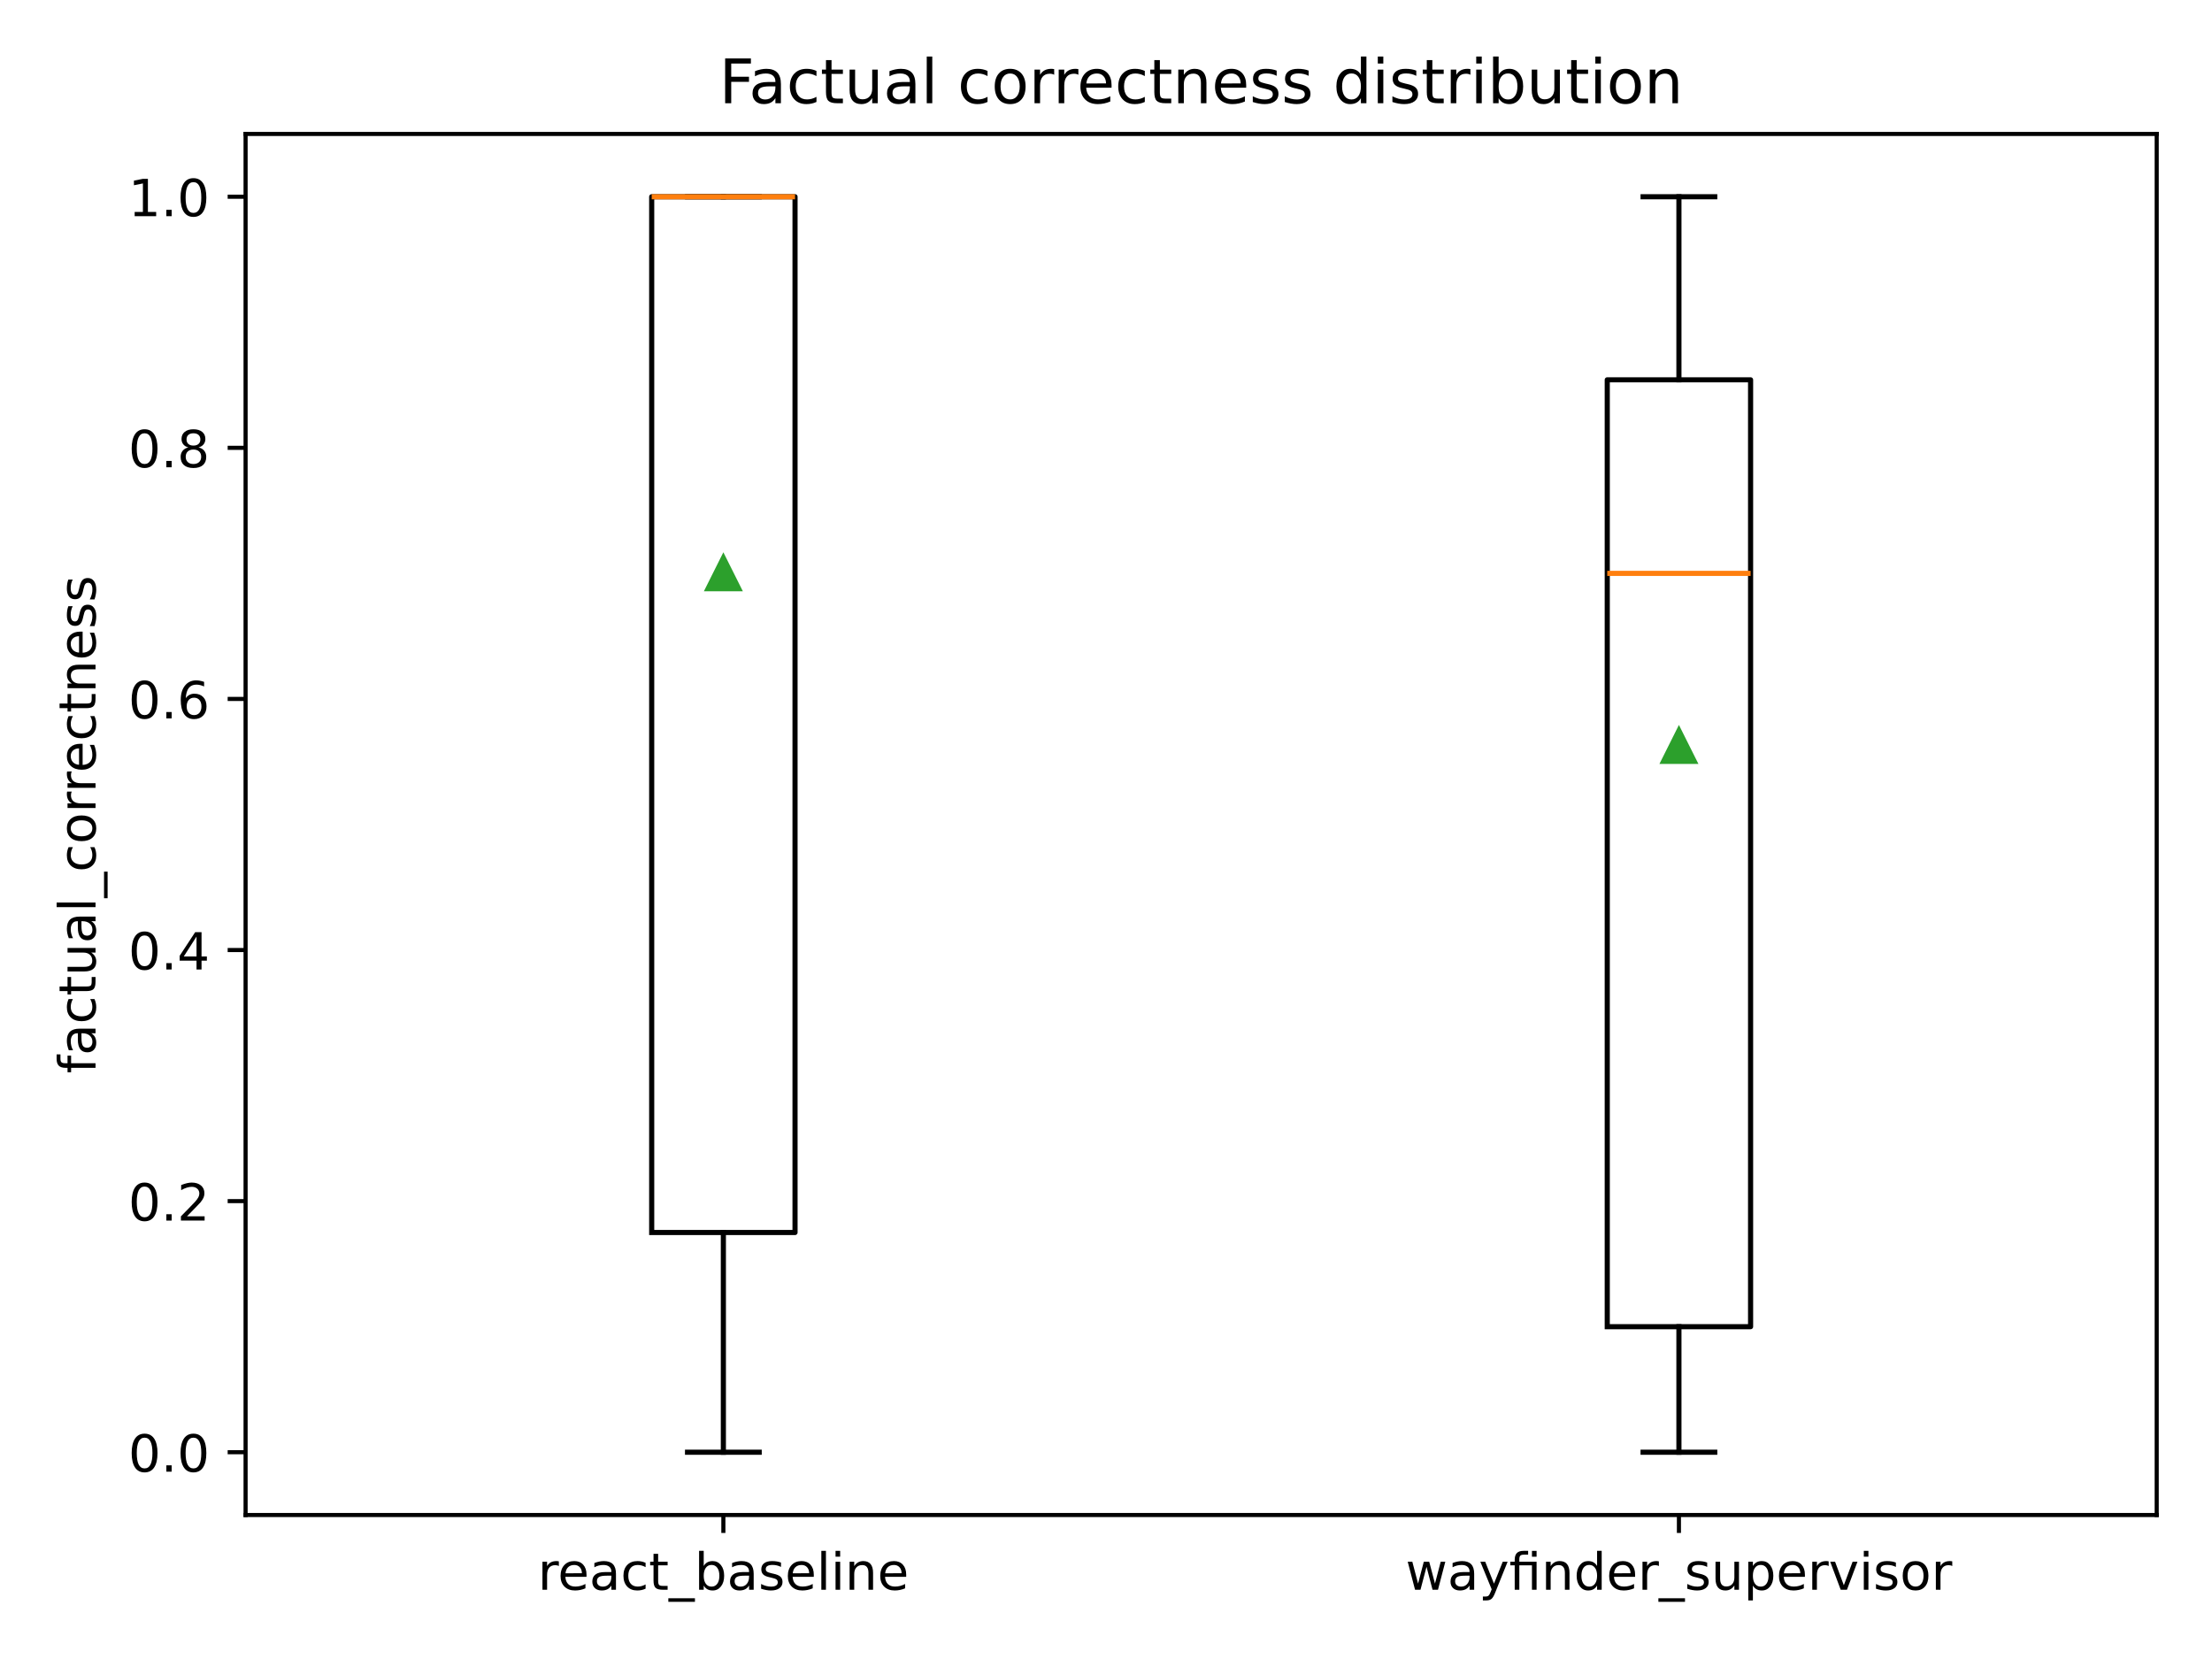
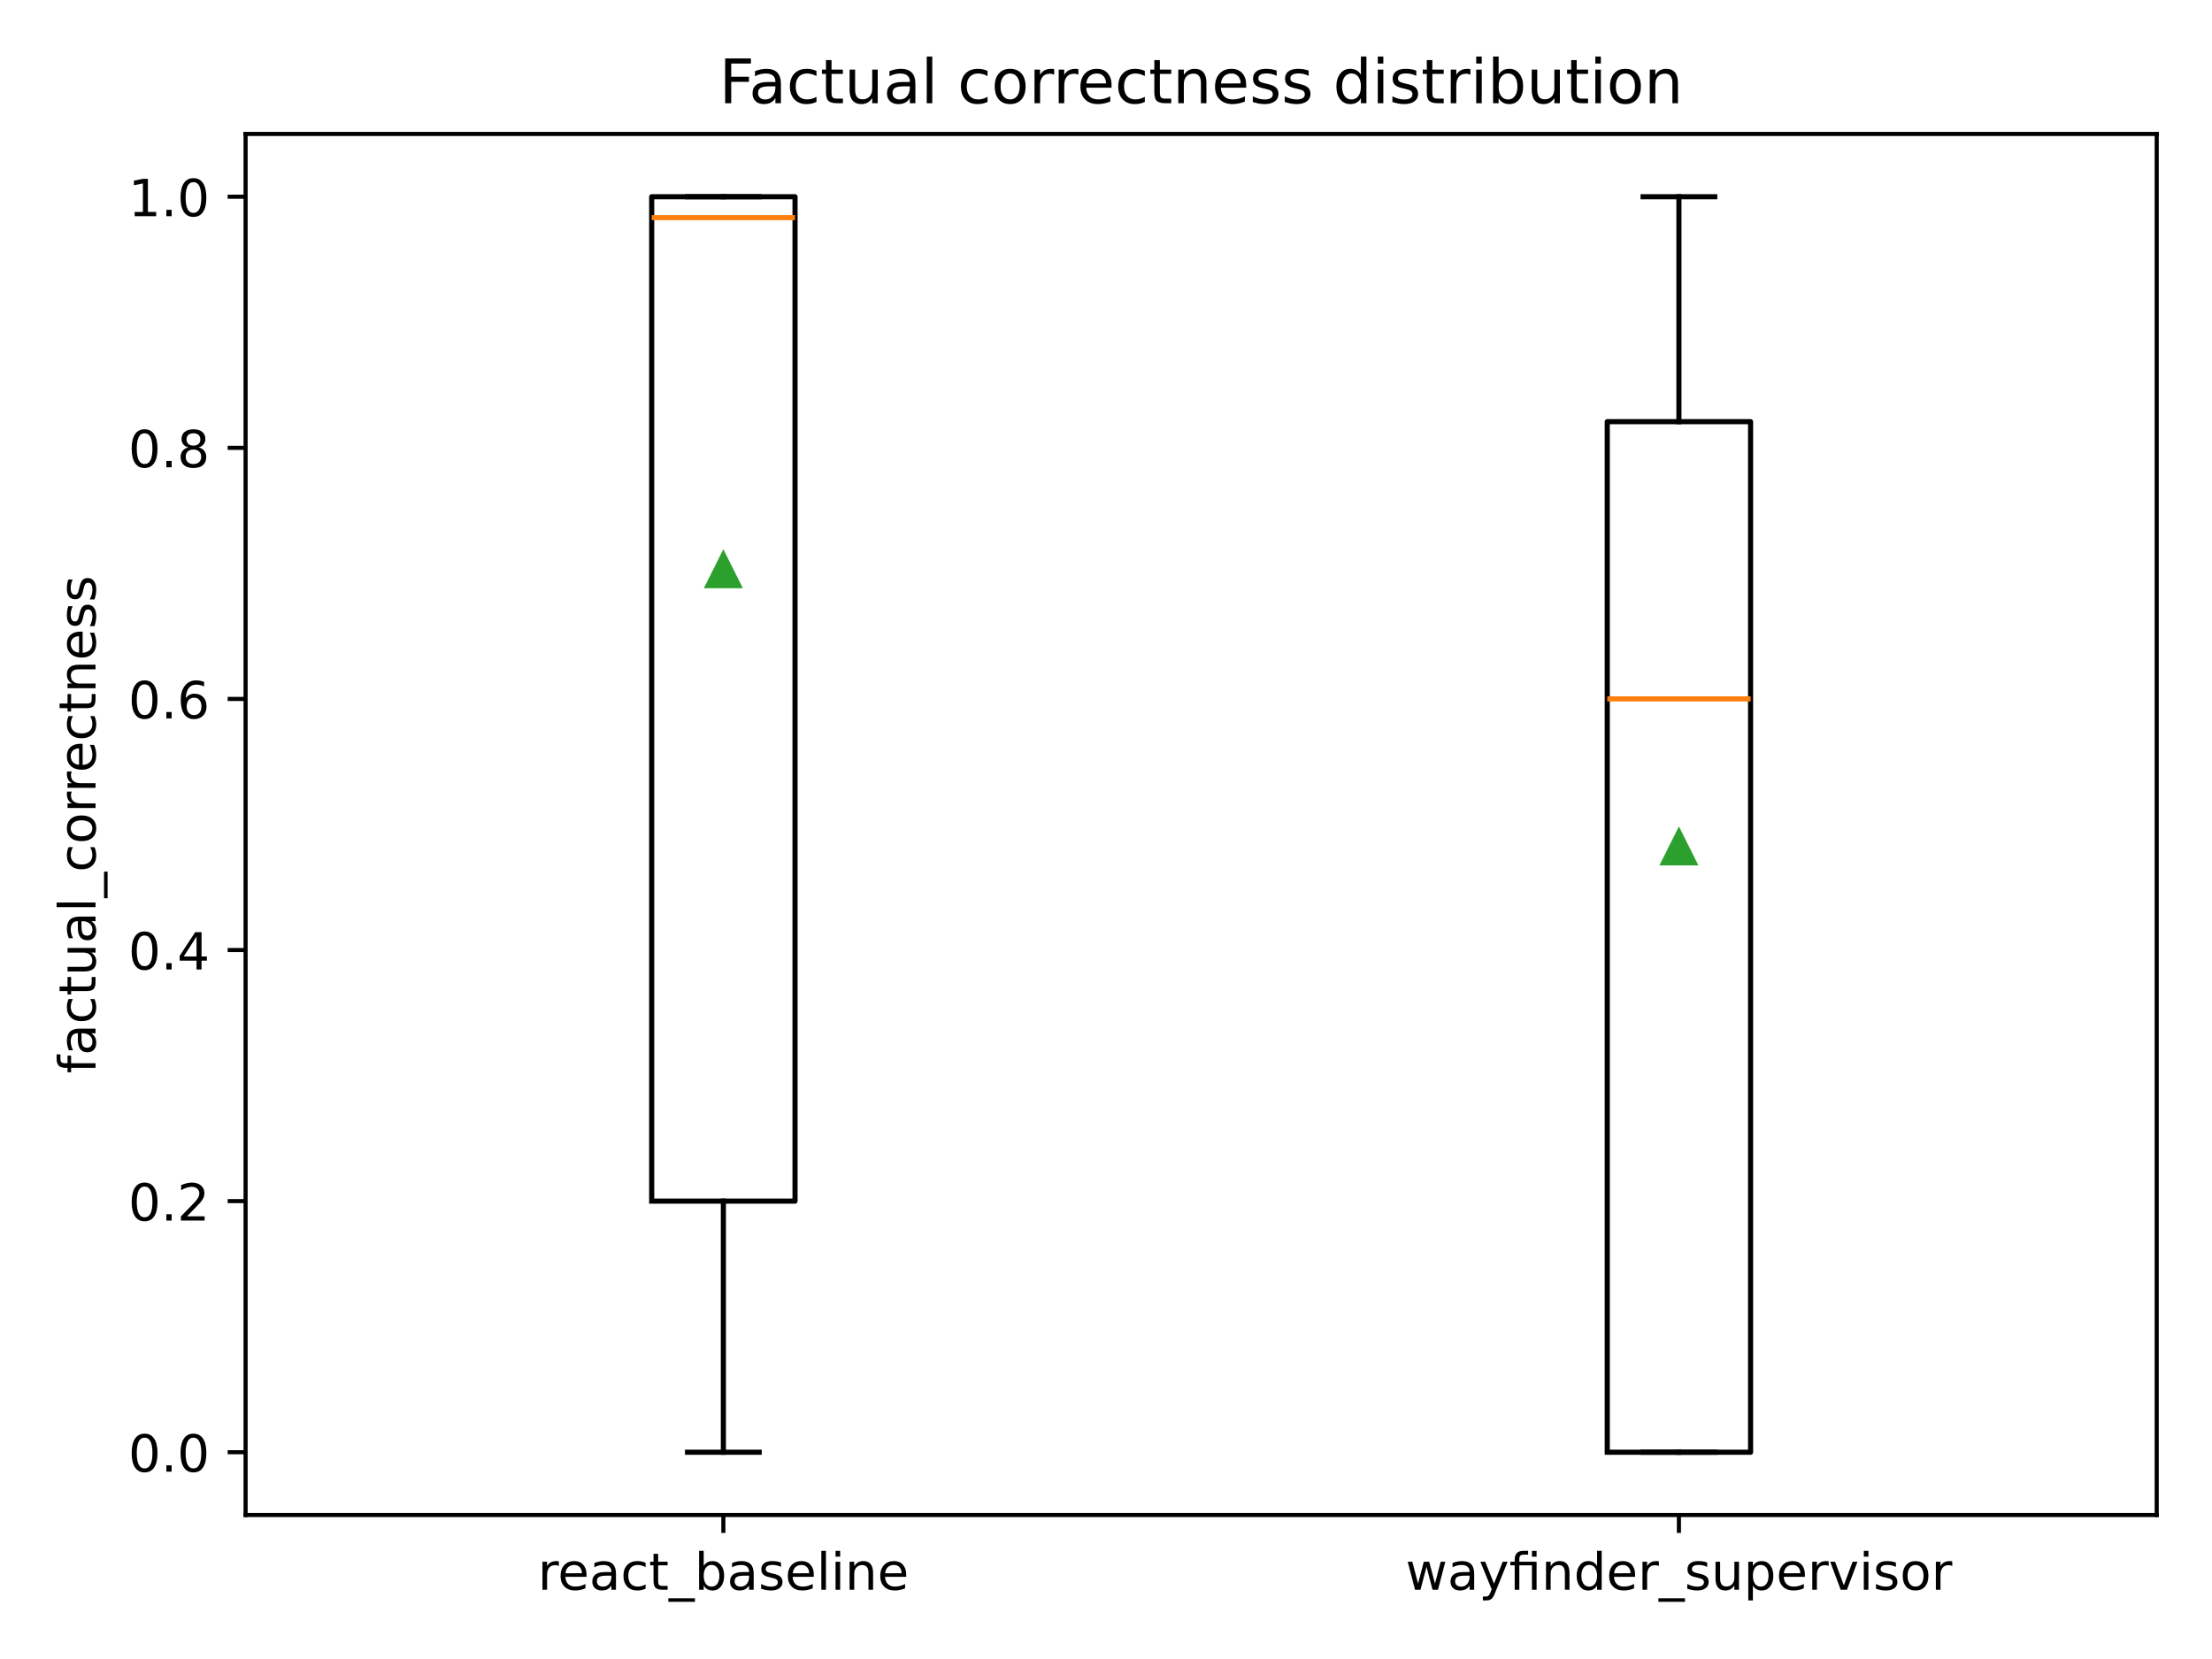
<svg xmlns="http://www.w3.org/2000/svg" xmlns:xlink="http://www.w3.org/1999/xlink" width="432pt" height="324pt" viewBox="0 0 432 324" version="1.1">
  <defs>
    <style type="text/css">*{stroke-linejoin: round; stroke-linecap: butt}</style>
  </defs>
  <g id="figure_1">
    <g id="patch_1">
      <path d="M 0 324  L 432 324  L 432 0  L 0 0  z " style="fill: #ffffff" />
    </g>
    <g id="axes_1">
      <g id="patch_2">
        <path d="M 47.962 295.878  L 421.2 295.878  L 421.2 26.16  L 47.962 26.16  z " style="fill: #ffffff" />
      </g>
      <g id="matplotlib.axis_1">
        <g id="xtick_1">
          <g id="line2d_1">
            <defs>
-               <path id="m76f0ac6544" d="M 0 0  L 0 3.5  " style="stroke: #000000; stroke-width: 0.8" />
+               <path id="m6a52f18794" d="M 0 0  L 0 3.5  " style="stroke: #000000; stroke-width: 0.8" />
            </defs>
            <g>
-               <use xlink:href="#m76f0ac6544" x="141.272" y="295.878" style="stroke: #000000; stroke-width: 0.8" />
+               <use xlink:href="#m6a52f18794" x="141.272" y="295.878" style="stroke: #000000; stroke-width: 0.8" />
            </g>
          </g>
          <g id="text_1">
            <g transform="translate(105.0335 310.4761) scale(0.1 -0.1)">
              <defs>
                <path id="DejaVuSans-55" d="M 2631 2963  Q 2534 3019 2420 3045  Q 2306 3072 2169 3072  Q 1681 3072 1420 2755  Q 1159 2438 1159 1844  L 1159 0  L 581 0  L 581 3500  L 1159 3500  L 1159 2956  Q 1341 3275 1631 3429  Q 1922 3584 2338 3584  Q 2397 3584 2469 3576  Q 2541 3569 2628 3553  L 2631 2963  z " transform="scale(0.015625)" />
                <path id="DejaVuSans-48" d="M 3597 1894  L 3597 1613  L 953 1613  Q 991 1019 1311 708  Q 1631 397 2203 397  Q 2534 397 2845 478  Q 3156 559 3463 722  L 3463 178  Q 3153 47 2828 -22  Q 2503 -91 2169 -91  Q 1331 -91 842 396  Q 353 884 353 1716  Q 353 2575 817 3079  Q 1281 3584 2069 3584  Q 2775 3584 3186 3129  Q 3597 2675 3597 1894  z M 3022 2063  Q 3016 2534 2758 2815  Q 2500 3097 2075 3097  Q 1594 3097 1305 2825  Q 1016 2553 972 2059  L 3022 2063  z " transform="scale(0.015625)" />
                <path id="DejaVuSans-44" d="M 2194 1759  Q 1497 1759 1228 1600  Q 959 1441 959 1056  Q 959 750 1161 570  Q 1363 391 1709 391  Q 2188 391 2477 730  Q 2766 1069 2766 1631  L 2766 1759  L 2194 1759  z M 3341 1997  L 3341 0  L 2766 0  L 2766 531  Q 2569 213 2275 61  Q 1981 -91 1556 -91  Q 1019 -91 701 211  Q 384 513 384 1019  Q 384 1609 779 1909  Q 1175 2209 1959 2209  L 2766 2209  L 2766 2266  Q 2766 2663 2505 2880  Q 2244 3097 1772 3097  Q 1472 3097 1187 3025  Q 903 2953 641 2809  L 641 3341  Q 956 3463 1253 3523  Q 1550 3584 1831 3584  Q 2591 3584 2966 3190  Q 3341 2797 3341 1997  z " transform="scale(0.015625)" />
                <path id="DejaVuSans-46" d="M 3122 3366  L 3122 2828  Q 2878 2963 2633 3030  Q 2388 3097 2138 3097  Q 1578 3097 1268 2742  Q 959 2388 959 1747  Q 959 1106 1268 751  Q 1578 397 2138 397  Q 2388 397 2633 464  Q 2878 531 3122 666  L 3122 134  Q 2881 22 2623 -34  Q 2366 -91 2075 -91  Q 1284 -91 818 406  Q 353 903 353 1747  Q 353 2603 823 3093  Q 1294 3584 2113 3584  Q 2378 3584 2631 3529  Q 2884 3475 3122 3366  z " transform="scale(0.015625)" />
                <path id="DejaVuSans-57" d="M 1172 4494  L 1172 3500  L 2356 3500  L 2356 3053  L 1172 3053  L 1172 1153  Q 1172 725 1289 603  Q 1406 481 1766 481  L 2356 481  L 2356 0  L 1766 0  Q 1100 0 847 248  Q 594 497 594 1153  L 594 3053  L 172 3053  L 172 3500  L 594 3500  L 594 4494  L 1172 4494  z " transform="scale(0.015625)" />
                <path id="DejaVuSans-42" d="M 3263 -1063  L 3263 -1509  L -63 -1509  L -63 -1063  L 3263 -1063  z " transform="scale(0.015625)" />
                <path id="DejaVuSans-45" d="M 3116 1747  Q 3116 2381 2855 2742  Q 2594 3103 2138 3103  Q 1681 3103 1420 2742  Q 1159 2381 1159 1747  Q 1159 1113 1420 752  Q 1681 391 2138 391  Q 2594 391 2855 752  Q 3116 1113 3116 1747  z M 1159 2969  Q 1341 3281 1617 3432  Q 1894 3584 2278 3584  Q 2916 3584 3314 3078  Q 3713 2572 3713 1747  Q 3713 922 3314 415  Q 2916 -91 2278 -91  Q 1894 -91 1617 61  Q 1341 213 1159 525  L 1159 0  L 581 0  L 581 4863  L 1159 4863  L 1159 2969  z " transform="scale(0.015625)" />
                <path id="DejaVuSans-56" d="M 2834 3397  L 2834 2853  Q 2591 2978 2328 3040  Q 2066 3103 1784 3103  Q 1356 3103 1142 2972  Q 928 2841 928 2578  Q 928 2378 1081 2264  Q 1234 2150 1697 2047  L 1894 2003  Q 2506 1872 2764 1633  Q 3022 1394 3022 966  Q 3022 478 2636 193  Q 2250 -91 1575 -91  Q 1294 -91 989 -36  Q 684 19 347 128  L 347 722  Q 666 556 975 473  Q 1284 391 1588 391  Q 1994 391 2212 530  Q 2431 669 2431 922  Q 2431 1156 2273 1281  Q 2116 1406 1581 1522  L 1381 1569  Q 847 1681 609 1914  Q 372 2147 372 2553  Q 372 3047 722 3315  Q 1072 3584 1716 3584  Q 2034 3584 2315 3537  Q 2597 3491 2834 3397  z " transform="scale(0.015625)" />
                <path id="DejaVuSans-4f" d="M 603 4863  L 1178 4863  L 1178 0  L 603 0  L 603 4863  z " transform="scale(0.015625)" />
                <path id="DejaVuSans-4c" d="M 603 3500  L 1178 3500  L 1178 0  L 603 0  L 603 3500  z M 603 4863  L 1178 4863  L 1178 4134  L 603 4134  L 603 4863  z " transform="scale(0.015625)" />
                <path id="DejaVuSans-51" d="M 3513 2113  L 3513 0  L 2938 0  L 2938 2094  Q 2938 2591 2744 2837  Q 2550 3084 2163 3084  Q 1697 3084 1428 2787  Q 1159 2491 1159 1978  L 1159 0  L 581 0  L 581 3500  L 1159 3500  L 1159 2956  Q 1366 3272 1645 3428  Q 1925 3584 2291 3584  Q 2894 3584 3203 3211  Q 3513 2838 3513 2113  z " transform="scale(0.015625)" />
              </defs>
              <use xlink:href="#DejaVuSans-55" />
              <use xlink:href="#DejaVuSans-48" transform="translate(38.90625 0)" />
              <use xlink:href="#DejaVuSans-44" transform="translate(100.4375 0)" />
              <use xlink:href="#DejaVuSans-46" transform="translate(161.7188 0)" />
              <use xlink:href="#DejaVuSans-57" transform="translate(216.7031 0)" />
              <use xlink:href="#DejaVuSans-42" transform="translate(255.9062 0)" />
              <use xlink:href="#DejaVuSans-45" transform="translate(305.9062 0)" />
              <use xlink:href="#DejaVuSans-44" transform="translate(369.3906 0)" />
              <use xlink:href="#DejaVuSans-56" transform="translate(430.6719 0)" />
              <use xlink:href="#DejaVuSans-48" transform="translate(482.7656 0)" />
              <use xlink:href="#DejaVuSans-4f" transform="translate(544.2969 0)" />
              <use xlink:href="#DejaVuSans-4c" transform="translate(572.0781 0)" />
              <use xlink:href="#DejaVuSans-51" transform="translate(599.8594 0)" />
              <use xlink:href="#DejaVuSans-48" transform="translate(663.2344 0)" />
            </g>
          </g>
        </g>
        <g id="xtick_2">
          <g id="line2d_2">
            <g>
-               <use xlink:href="#m76f0ac6544" x="327.891" y="295.878" style="stroke: #000000; stroke-width: 0.8" />
+               <use xlink:href="#m6a52f18794" x="327.891" y="295.878" style="stroke: #000000; stroke-width: 0.8" />
            </g>
          </g>
          <g id="text_2">
            <g transform="translate(274.5062 310.4761) scale(0.1 -0.1)">
              <defs>
                <path id="DejaVuSans-5a" d="M 269 3500  L 844 3500  L 1563 769  L 2278 3500  L 2956 3500  L 3675 769  L 4391 3500  L 4966 3500  L 4050 0  L 3372 0  L 2619 2869  L 1863 0  L 1184 0  L 269 3500  z " transform="scale(0.015625)" />
                <path id="DejaVuSans-5c" d="M 2059 -325  Q 1816 -950 1584 -1140  Q 1353 -1331 966 -1331  L 506 -1331  L 506 -850  L 844 -850  Q 1081 -850 1212 -737  Q 1344 -625 1503 -206  L 1606 56  L 191 3500  L 800 3500  L 1894 763  L 2988 3500  L 3597 3500  L 2059 -325  z " transform="scale(0.015625)" />
                <path id="DejaVuSans-13af" d="M 3431 3500  L 3431 0  L 2853 0  L 2853 3053  L 1275 3053  L 1275 0  L 697 0  L 697 3053  L 147 3053  L 147 3500  L 697 3500  L 697 3744  Q 697 4316 967 4589  Q 1238 4863 1797 4863  L 2375 4863  L 2375 4384  L 1825 4384  Q 1516 4384 1395 4259  Q 1275 4134 1275 3809  L 1275 3500  L 3431 3500  z M 2853 4856  L 3431 4856  L 3431 4128  L 2853 4128  L 2853 4856  z " transform="scale(0.015625)" />
                <path id="DejaVuSans-47" d="M 2906 2969  L 2906 4863  L 3481 4863  L 3481 0  L 2906 0  L 2906 525  Q 2725 213 2448 61  Q 2172 -91 1784 -91  Q 1150 -91 751 415  Q 353 922 353 1747  Q 353 2572 751 3078  Q 1150 3584 1784 3584  Q 2172 3584 2448 3432  Q 2725 3281 2906 2969  z M 947 1747  Q 947 1113 1208 752  Q 1469 391 1925 391  Q 2381 391 2643 752  Q 2906 1113 2906 1747  Q 2906 2381 2643 2742  Q 2381 3103 1925 3103  Q 1469 3103 1208 2742  Q 947 2381 947 1747  z " transform="scale(0.015625)" />
                <path id="DejaVuSans-58" d="M 544 1381  L 544 3500  L 1119 3500  L 1119 1403  Q 1119 906 1312 657  Q 1506 409 1894 409  Q 2359 409 2629 706  Q 2900 1003 2900 1516  L 2900 3500  L 3475 3500  L 3475 0  L 2900 0  L 2900 538  Q 2691 219 2414 64  Q 2138 -91 1772 -91  Q 1169 -91 856 284  Q 544 659 544 1381  z M 1991 3584  L 1991 3584  z " transform="scale(0.015625)" />
                <path id="DejaVuSans-53" d="M 1159 525  L 1159 -1331  L 581 -1331  L 581 3500  L 1159 3500  L 1159 2969  Q 1341 3281 1617 3432  Q 1894 3584 2278 3584  Q 2916 3584 3314 3078  Q 3713 2572 3713 1747  Q 3713 922 3314 415  Q 2916 -91 2278 -91  Q 1894 -91 1617 61  Q 1341 213 1159 525  z M 3116 1747  Q 3116 2381 2855 2742  Q 2594 3103 2138 3103  Q 1681 3103 1420 2742  Q 1159 2381 1159 1747  Q 1159 1113 1420 752  Q 1681 391 2138 391  Q 2594 391 2855 752  Q 3116 1113 3116 1747  z " transform="scale(0.015625)" />
                <path id="DejaVuSans-59" d="M 191 3500  L 800 3500  L 1894 563  L 2988 3500  L 3597 3500  L 2284 0  L 1503 0  L 191 3500  z " transform="scale(0.015625)" />
                <path id="DejaVuSans-52" d="M 1959 3097  Q 1497 3097 1228 2736  Q 959 2375 959 1747  Q 959 1119 1226 758  Q 1494 397 1959 397  Q 2419 397 2687 759  Q 2956 1122 2956 1747  Q 2956 2369 2687 2733  Q 2419 3097 1959 3097  z M 1959 3584  Q 2709 3584 3137 3096  Q 3566 2609 3566 1747  Q 3566 888 3137 398  Q 2709 -91 1959 -91  Q 1206 -91 779 398  Q 353 888 353 1747  Q 353 2609 779 3096  Q 1206 3584 1959 3584  z " transform="scale(0.015625)" />
              </defs>
              <use xlink:href="#DejaVuSans-5a" />
              <use xlink:href="#DejaVuSans-44" transform="translate(81.78125 0)" />
              <use xlink:href="#DejaVuSans-5c" transform="translate(143.0625 0)" />
              <use xlink:href="#DejaVuSans-13af" transform="translate(202.25 0)" />
              <use xlink:href="#DejaVuSans-51" transform="translate(265.2344 0)" />
              <use xlink:href="#DejaVuSans-47" transform="translate(328.6094 0)" />
              <use xlink:href="#DejaVuSans-48" transform="translate(392.0938 0)" />
              <use xlink:href="#DejaVuSans-55" transform="translate(453.625 0)" />
              <use xlink:href="#DejaVuSans-42" transform="translate(494.7344 0)" />
              <use xlink:href="#DejaVuSans-56" transform="translate(544.7344 0)" />
              <use xlink:href="#DejaVuSans-58" transform="translate(596.8281 0)" />
              <use xlink:href="#DejaVuSans-53" transform="translate(660.2031 0)" />
              <use xlink:href="#DejaVuSans-48" transform="translate(723.6875 0)" />
              <use xlink:href="#DejaVuSans-55" transform="translate(785.2188 0)" />
              <use xlink:href="#DejaVuSans-59" transform="translate(826.3281 0)" />
              <use xlink:href="#DejaVuSans-4c" transform="translate(885.5156 0)" />
              <use xlink:href="#DejaVuSans-56" transform="translate(913.2969 0)" />
              <use xlink:href="#DejaVuSans-52" transform="translate(965.3906 0)" />
              <use xlink:href="#DejaVuSans-55" transform="translate(1026.578 0)" />
            </g>
          </g>
        </g>
      </g>
      <g id="matplotlib.axis_2">
        <g id="ytick_1">
          <g id="line2d_3">
            <defs>
-               <path id="m7d5848a929" d="M 0 0  L -3.5 0  " style="stroke: #000000; stroke-width: 0.8" />
+               <path id="m1200b5e3c2" d="M 0 0  L -3.5 0  " style="stroke: #000000; stroke-width: 0.8" />
            </defs>
            <g>
-               <use xlink:href="#m7d5848a929" x="47.962" y="283.618" style="stroke: #000000; stroke-width: 0.8" />
+               <use xlink:href="#m1200b5e3c2" x="47.962" y="283.618" style="stroke: #000000; stroke-width: 0.8" />
            </g>
          </g>
          <g id="text_3">
            <g transform="translate(25.05922 287.4166) scale(0.1 -0.1)">
              <defs>
                <path id="DejaVuSans-13" d="M 2034 4250  Q 1547 4250 1301 3770  Q 1056 3291 1056 2328  Q 1056 1369 1301 889  Q 1547 409 2034 409  Q 2525 409 2770 889  Q 3016 1369 3016 2328  Q 3016 3291 2770 3770  Q 2525 4250 2034 4250  z M 2034 4750  Q 2819 4750 3233 4129  Q 3647 3509 3647 2328  Q 3647 1150 3233 529  Q 2819 -91 2034 -91  Q 1250 -91 836 529  Q 422 1150 422 2328  Q 422 3509 836 4129  Q 1250 4750 2034 4750  z " transform="scale(0.015625)" />
                <path id="DejaVuSans-11" d="M 684 794  L 1344 794  L 1344 0  L 684 0  L 684 794  z " transform="scale(0.015625)" />
              </defs>
              <use xlink:href="#DejaVuSans-13" />
              <use xlink:href="#DejaVuSans-11" transform="translate(63.625 0)" />
              <use xlink:href="#DejaVuSans-13" transform="translate(95.40625 0)" />
            </g>
          </g>
        </g>
        <g id="ytick_2">
          <g id="line2d_4">
            <g>
-               <use xlink:href="#m7d5848a929" x="47.962" y="234.578" style="stroke: #000000; stroke-width: 0.8" />
+               <use xlink:href="#m1200b5e3c2" x="47.962" y="234.578" style="stroke: #000000; stroke-width: 0.8" />
            </g>
          </g>
          <g id="text_4">
            <g transform="translate(25.05922 238.377) scale(0.1 -0.1)">
              <defs>
                <path id="DejaVuSans-15" d="M 1228 531  L 3431 531  L 3431 0  L 469 0  L 469 531  Q 828 903 1448 1529  Q 2069 2156 2228 2338  Q 2531 2678 2651 2914  Q 2772 3150 2772 3378  Q 2772 3750 2511 3984  Q 2250 4219 1831 4219  Q 1534 4219 1204 4116  Q 875 4013 500 3803  L 500 4441  Q 881 4594 1212 4672  Q 1544 4750 1819 4750  Q 2544 4750 2975 4387  Q 3406 4025 3406 3419  Q 3406 3131 3298 2873  Q 3191 2616 2906 2266  Q 2828 2175 2409 1742  Q 1991 1309 1228 531  z " transform="scale(0.015625)" />
              </defs>
              <use xlink:href="#DejaVuSans-13" />
              <use xlink:href="#DejaVuSans-11" transform="translate(63.625 0)" />
              <use xlink:href="#DejaVuSans-15" transform="translate(95.40625 0)" />
            </g>
          </g>
        </g>
        <g id="ytick_3">
          <g id="line2d_5">
            <g>
-               <use xlink:href="#m7d5848a929" x="47.962" y="185.539" style="stroke: #000000; stroke-width: 0.8" />
+               <use xlink:href="#m1200b5e3c2" x="47.962" y="185.539" style="stroke: #000000; stroke-width: 0.8" />
            </g>
          </g>
          <g id="text_5">
            <g transform="translate(25.05922 189.3374) scale(0.1 -0.1)">
              <defs>
                <path id="DejaVuSans-17" d="M 2419 4116  L 825 1625  L 2419 1625  L 2419 4116  z M 2253 4666  L 3047 4666  L 3047 1625  L 3713 1625  L 3713 1100  L 3047 1100  L 3047 0  L 2419 0  L 2419 1100  L 313 1100  L 313 1709  L 2253 4666  z " transform="scale(0.015625)" />
              </defs>
              <use xlink:href="#DejaVuSans-13" />
              <use xlink:href="#DejaVuSans-11" transform="translate(63.625 0)" />
              <use xlink:href="#DejaVuSans-17" transform="translate(95.40625 0)" />
            </g>
          </g>
        </g>
        <g id="ytick_4">
          <g id="line2d_6">
            <g>
-               <use xlink:href="#m7d5848a929" x="47.962" y="136.499" style="stroke: #000000; stroke-width: 0.8" />
+               <use xlink:href="#m1200b5e3c2" x="47.962" y="136.499" style="stroke: #000000; stroke-width: 0.8" />
            </g>
          </g>
          <g id="text_6">
            <g transform="translate(25.05922 140.2979) scale(0.1 -0.1)">
              <defs>
                <path id="DejaVuSans-19" d="M 2113 2584  Q 1688 2584 1439 2293  Q 1191 2003 1191 1497  Q 1191 994 1439 701  Q 1688 409 2113 409  Q 2538 409 2786 701  Q 3034 994 3034 1497  Q 3034 2003 2786 2293  Q 2538 2584 2113 2584  z M 3366 4563  L 3366 3988  Q 3128 4100 2886 4159  Q 2644 4219 2406 4219  Q 1781 4219 1451 3797  Q 1122 3375 1075 2522  Q 1259 2794 1537 2939  Q 1816 3084 2150 3084  Q 2853 3084 3261 2657  Q 3669 2231 3669 1497  Q 3669 778 3244 343  Q 2819 -91 2113 -91  Q 1303 -91 875 529  Q 447 1150 447 2328  Q 447 3434 972 4092  Q 1497 4750 2381 4750  Q 2619 4750 2861 4703  Q 3103 4656 3366 4563  z " transform="scale(0.015625)" />
              </defs>
              <use xlink:href="#DejaVuSans-13" />
              <use xlink:href="#DejaVuSans-11" transform="translate(63.625 0)" />
              <use xlink:href="#DejaVuSans-19" transform="translate(95.40625 0)" />
            </g>
          </g>
        </g>
        <g id="ytick_5">
          <g id="line2d_7">
            <g>
-               <use xlink:href="#m7d5848a929" x="47.962" y="87.459" style="stroke: #000000; stroke-width: 0.8" />
+               <use xlink:href="#m1200b5e3c2" x="47.962" y="87.459" style="stroke: #000000; stroke-width: 0.8" />
            </g>
          </g>
          <g id="text_7">
            <g transform="translate(25.05922 91.2583) scale(0.1 -0.1)">
              <defs>
                <path id="DejaVuSans-1b" d="M 2034 2216  Q 1584 2216 1326 1975  Q 1069 1734 1069 1313  Q 1069 891 1326 650  Q 1584 409 2034 409  Q 2484 409 2743 651  Q 3003 894 3003 1313  Q 3003 1734 2745 1975  Q 2488 2216 2034 2216  z M 1403 2484  Q 997 2584 770 2862  Q 544 3141 544 3541  Q 544 4100 942 4425  Q 1341 4750 2034 4750  Q 2731 4750 3128 4425  Q 3525 4100 3525 3541  Q 3525 3141 3298 2862  Q 3072 2584 2669 2484  Q 3125 2378 3379 2068  Q 3634 1759 3634 1313  Q 3634 634 3220 271  Q 2806 -91 2034 -91  Q 1263 -91 848 271  Q 434 634 434 1313  Q 434 1759 690 2068  Q 947 2378 1403 2484  z M 1172 3481  Q 1172 3119 1398 2916  Q 1625 2713 2034 2713  Q 2441 2713 2670 2916  Q 2900 3119 2900 3481  Q 2900 3844 2670 4047  Q 2441 4250 2034 4250  Q 1625 4250 1398 4047  Q 1172 3844 1172 3481  z " transform="scale(0.015625)" />
              </defs>
              <use xlink:href="#DejaVuSans-13" />
              <use xlink:href="#DejaVuSans-11" transform="translate(63.625 0)" />
              <use xlink:href="#DejaVuSans-1b" transform="translate(95.40625 0)" />
            </g>
          </g>
        </g>
        <g id="ytick_6">
          <g id="line2d_8">
            <g>
-               <use xlink:href="#m7d5848a929" x="47.962" y="38.42" style="stroke: #000000; stroke-width: 0.8" />
+               <use xlink:href="#m1200b5e3c2" x="47.962" y="38.42" style="stroke: #000000; stroke-width: 0.8" />
            </g>
          </g>
          <g id="text_8">
            <g transform="translate(25.05922 42.21872) scale(0.1 -0.1)">
              <defs>
                <path id="DejaVuSans-14" d="M 794 531  L 1825 531  L 1825 4091  L 703 3866  L 703 4441  L 1819 4666  L 2450 4666  L 2450 531  L 3481 531  L 3481 0  L 794 0  L 794 531  z " transform="scale(0.015625)" />
              </defs>
              <use xlink:href="#DejaVuSans-14" />
              <use xlink:href="#DejaVuSans-11" transform="translate(63.625 0)" />
              <use xlink:href="#DejaVuSans-13" transform="translate(95.40625 0)" />
            </g>
          </g>
        </g>
        <g id="text_9">
          <g transform="translate(18.65687 209.6368) rotate(-90) scale(0.1 -0.1)">
            <defs>
              <path id="DejaVuSans-49" d="M 2375 4863  L 2375 4384  L 1825 4384  Q 1516 4384 1395 4259  Q 1275 4134 1275 3809  L 1275 3500  L 2222 3500  L 2222 3053  L 1275 3053  L 1275 0  L 697 0  L 697 3053  L 147 3053  L 147 3500  L 697 3500  L 697 3744  Q 697 4328 969 4595  Q 1241 4863 1831 4863  L 2375 4863  z " transform="scale(0.015625)" />
            </defs>
            <use xlink:href="#DejaVuSans-49" />
            <use xlink:href="#DejaVuSans-44" transform="translate(35.20312 0)" />
            <use xlink:href="#DejaVuSans-46" transform="translate(96.48438 0)" />
            <use xlink:href="#DejaVuSans-57" transform="translate(151.4688 0)" />
            <use xlink:href="#DejaVuSans-58" transform="translate(190.6719 0)" />
            <use xlink:href="#DejaVuSans-44" transform="translate(254.0469 0)" />
            <use xlink:href="#DejaVuSans-4f" transform="translate(315.3281 0)" />
            <use xlink:href="#DejaVuSans-42" transform="translate(343.1094 0)" />
            <use xlink:href="#DejaVuSans-46" transform="translate(393.1094 0)" />
            <use xlink:href="#DejaVuSans-52" transform="translate(448.0938 0)" />
            <use xlink:href="#DejaVuSans-55" transform="translate(509.2812 0)" />
            <use xlink:href="#DejaVuSans-55" transform="translate(548.6406 0)" />
            <use xlink:href="#DejaVuSans-48" transform="translate(587.5469 0)" />
            <use xlink:href="#DejaVuSans-46" transform="translate(649.0781 0)" />
            <use xlink:href="#DejaVuSans-57" transform="translate(704.0625 0)" />
            <use xlink:href="#DejaVuSans-51" transform="translate(743.2656 0)" />
            <use xlink:href="#DejaVuSans-48" transform="translate(806.6406 0)" />
            <use xlink:href="#DejaVuSans-56" transform="translate(868.1719 0)" />
            <use xlink:href="#DejaVuSans-56" transform="translate(920.2656 0)" />
          </g>
        </g>
      </g>
      <g id="line2d_9">
-         <path d="M 127.275 240.708  L 155.268 240.708  L 155.268 38.42  L 127.275 38.42  L 127.275 240.708  " clip-path="url(#p1a9267afa2)" style="fill: none; stroke: #000000; stroke-linecap: square" />
+         <path d="M 127.275 234.578  L 155.268 234.578  L 155.268 38.42  L 127.275 38.42  L 127.275 234.578  " clip-path="url(#p5b158f9341)" style="fill: none; stroke: #000000; stroke-linecap: square" />
      </g>
      <g id="line2d_10">
-         <path d="M 141.272 240.708  L 141.272 283.618  " clip-path="url(#p1a9267afa2)" style="fill: none; stroke: #000000; stroke-linecap: square" />
+         <path d="M 141.272 234.578  L 141.272 283.618  " clip-path="url(#p5b158f9341)" style="fill: none; stroke: #000000; stroke-linecap: square" />
      </g>
      <g id="line2d_11">
-         <path d="M 141.272 38.42  L 141.272 38.42  " clip-path="url(#p1a9267afa2)" style="fill: none; stroke: #000000; stroke-linecap: square" />
+         <path d="M 141.272 38.42  L 141.272 38.42  " clip-path="url(#p5b158f9341)" style="fill: none; stroke: #000000; stroke-linecap: square" />
      </g>
      <g id="line2d_12">
-         <path d="M 134.274 283.618  L 148.27 283.618  " clip-path="url(#p1a9267afa2)" style="fill: none; stroke: #000000; stroke-linecap: square" />
+         <path d="M 134.274 283.618  L 148.27 283.618  " clip-path="url(#p5b158f9341)" style="fill: none; stroke: #000000; stroke-linecap: square" />
      </g>
      <g id="line2d_13">
-         <path d="M 134.274 38.42  L 148.27 38.42  " clip-path="url(#p1a9267afa2)" style="fill: none; stroke: #000000; stroke-linecap: square" />
+         <path d="M 134.274 38.42  L 148.27 38.42  " clip-path="url(#p5b158f9341)" style="fill: none; stroke: #000000; stroke-linecap: square" />
      </g>
      <g id="line2d_14" />
      <g id="line2d_15">
-         <path d="M 313.894 259.098  L 341.887 259.098  L 341.887 74.178  L 313.894 74.178  L 313.894 259.098  " clip-path="url(#p1a9267afa2)" style="fill: none; stroke: #000000; stroke-linecap: square" />
+         <path d="M 313.894 283.618  L 341.887 283.618  L 341.887 82.351  L 313.894 82.351  L 313.894 283.618  " clip-path="url(#p5b158f9341)" style="fill: none; stroke: #000000; stroke-linecap: square" />
      </g>
      <g id="line2d_16">
-         <path d="M 327.891 259.098  L 327.891 283.618  " clip-path="url(#p1a9267afa2)" style="fill: none; stroke: #000000; stroke-linecap: square" />
+         <path d="M 327.891 283.618  L 327.891 283.618  " clip-path="url(#p5b158f9341)" style="fill: none; stroke: #000000; stroke-linecap: square" />
      </g>
      <g id="line2d_17">
-         <path d="M 327.891 74.178  L 327.891 38.42  " clip-path="url(#p1a9267afa2)" style="fill: none; stroke: #000000; stroke-linecap: square" />
+         <path d="M 327.891 82.351  L 327.891 38.42  " clip-path="url(#p5b158f9341)" style="fill: none; stroke: #000000; stroke-linecap: square" />
      </g>
      <g id="line2d_18">
-         <path d="M 320.892 283.618  L 334.889 283.618  " clip-path="url(#p1a9267afa2)" style="fill: none; stroke: #000000; stroke-linecap: square" />
+         <path d="M 320.892 283.618  L 334.889 283.618  " clip-path="url(#p5b158f9341)" style="fill: none; stroke: #000000; stroke-linecap: square" />
      </g>
      <g id="line2d_19">
-         <path d="M 320.892 38.42  L 334.889 38.42  " clip-path="url(#p1a9267afa2)" style="fill: none; stroke: #000000; stroke-linecap: square" />
+         <path d="M 320.892 38.42  L 334.889 38.42  " clip-path="url(#p5b158f9341)" style="fill: none; stroke: #000000; stroke-linecap: square" />
      </g>
      <g id="line2d_20" />
      <g id="line2d_21">
-         <path d="M 127.275 38.42  L 155.268 38.42  " clip-path="url(#p1a9267afa2)" style="fill: none; stroke: #ff7f0e" />
+         <path d="M 127.275 42.507  L 155.268 42.507  " clip-path="url(#p5b158f9341)" style="fill: none; stroke: #ff7f0e" />
      </g>
      <g id="line2d_22">
        <defs>
-           <path id="m199e1c8e32" d="M 0 -3  L -3 3  L 3 3  z " style="stroke: #2ca02c; stroke-linejoin: miter" />
+           <path id="m70707769ae" d="M 0 -3  L -3 3  L 3 3  z " style="stroke: #2ca02c; stroke-linejoin: miter" />
        </defs>
-         <g clip-path="url(#p1a9267afa2)">
-           <use xlink:href="#m199e1c8e32" x="141.272" y="111.979" style="fill: #2ca02c; stroke: #2ca02c; stroke-linejoin: miter" />
+         <g clip-path="url(#p5b158f9341)">
+           <use xlink:href="#m70707769ae" x="141.272" y="111.378" style="fill: #2ca02c; stroke: #2ca02c; stroke-linejoin: miter" />
        </g>
      </g>
      <g id="line2d_23">
-         <path d="M 313.894 111.979  L 341.887 111.979  " clip-path="url(#p1a9267afa2)" style="fill: none; stroke: #ff7f0e" />
+         <path d="M 313.894 136.499  L 341.887 136.499  " clip-path="url(#p5b158f9341)" style="fill: none; stroke: #ff7f0e" />
      </g>
      <g id="line2d_24">
-         <g clip-path="url(#p1a9267afa2)">
-           <use xlink:href="#m199e1c8e32" x="327.891" y="145.694" style="fill: #2ca02c; stroke: #2ca02c; stroke-linejoin: miter" />
+         <g clip-path="url(#p5b158f9341)">
+           <use xlink:href="#m70707769ae" x="327.891" y="165.514" style="fill: #2ca02c; stroke: #2ca02c; stroke-linejoin: miter" />
        </g>
      </g>
      <g id="patch_3">
        <path d="M 47.962 295.878  L 47.962 26.16  " style="fill: none; stroke: #000000; stroke-width: 0.8; stroke-linejoin: miter; stroke-linecap: square" />
      </g>
      <g id="patch_4">
        <path d="M 421.2 295.878  L 421.2 26.16  " style="fill: none; stroke: #000000; stroke-width: 0.8; stroke-linejoin: miter; stroke-linecap: square" />
      </g>
      <g id="patch_5">
        <path d="M 47.962 295.878  L 421.2 295.878  " style="fill: none; stroke: #000000; stroke-width: 0.8; stroke-linejoin: miter; stroke-linecap: square" />
      </g>
      <g id="patch_6">
        <path d="M 47.962 26.16  L 421.2 26.16  " style="fill: none; stroke: #000000; stroke-width: 0.8; stroke-linejoin: miter; stroke-linecap: square" />
      </g>
      <g id="text_10">
        <g transform="translate(140.4459 20.16) scale(0.12 -0.12)">
          <defs>
            <path id="DejaVuSans-29" d="M 628 4666  L 3309 4666  L 3309 4134  L 1259 4134  L 1259 2759  L 3109 2759  L 3109 2228  L 1259 2228  L 1259 0  L 628 0  L 628 4666  z " transform="scale(0.015625)" />
            <path id="DejaVuSans-3" transform="scale(0.015625)" />
          </defs>
          <use xlink:href="#DejaVuSans-29" />
          <use xlink:href="#DejaVuSans-44" transform="translate(48.34375 0)" />
          <use xlink:href="#DejaVuSans-46" transform="translate(109.625 0)" />
          <use xlink:href="#DejaVuSans-57" transform="translate(164.6094 0)" />
          <use xlink:href="#DejaVuSans-58" transform="translate(203.8125 0)" />
          <use xlink:href="#DejaVuSans-44" transform="translate(267.1875 0)" />
          <use xlink:href="#DejaVuSans-4f" transform="translate(328.4688 0)" />
          <use xlink:href="#DejaVuSans-3" transform="translate(356.25 0)" />
          <use xlink:href="#DejaVuSans-46" transform="translate(388.0312 0)" />
          <use xlink:href="#DejaVuSans-52" transform="translate(443.0156 0)" />
          <use xlink:href="#DejaVuSans-55" transform="translate(504.2031 0)" />
          <use xlink:href="#DejaVuSans-55" transform="translate(543.5625 0)" />
          <use xlink:href="#DejaVuSans-48" transform="translate(582.4688 0)" />
          <use xlink:href="#DejaVuSans-46" transform="translate(644 0)" />
          <use xlink:href="#DejaVuSans-57" transform="translate(698.9844 0)" />
          <use xlink:href="#DejaVuSans-51" transform="translate(738.1875 0)" />
          <use xlink:href="#DejaVuSans-48" transform="translate(801.5625 0)" />
          <use xlink:href="#DejaVuSans-56" transform="translate(863.0938 0)" />
          <use xlink:href="#DejaVuSans-56" transform="translate(915.1875 0)" />
          <use xlink:href="#DejaVuSans-3" transform="translate(967.2812 0)" />
          <use xlink:href="#DejaVuSans-47" transform="translate(999.0625 0)" />
          <use xlink:href="#DejaVuSans-4c" transform="translate(1062.547 0)" />
          <use xlink:href="#DejaVuSans-56" transform="translate(1090.328 0)" />
          <use xlink:href="#DejaVuSans-57" transform="translate(1142.422 0)" />
          <use xlink:href="#DejaVuSans-55" transform="translate(1181.625 0)" />
          <use xlink:href="#DejaVuSans-4c" transform="translate(1222.734 0)" />
          <use xlink:href="#DejaVuSans-45" transform="translate(1250.516 0)" />
          <use xlink:href="#DejaVuSans-58" transform="translate(1314 0)" />
          <use xlink:href="#DejaVuSans-57" transform="translate(1377.375 0)" />
          <use xlink:href="#DejaVuSans-4c" transform="translate(1416.578 0)" />
          <use xlink:href="#DejaVuSans-52" transform="translate(1444.359 0)" />
          <use xlink:href="#DejaVuSans-51" transform="translate(1505.547 0)" />
        </g>
      </g>
    </g>
  </g>
  <defs>
-     <clipPath id="p1a9267afa2">
+     <clipPath id="p5b158f9341">
      <rect x="47.962" y="26.16" width="373.238" height="269.718" />
    </clipPath>
  </defs>
</svg>
